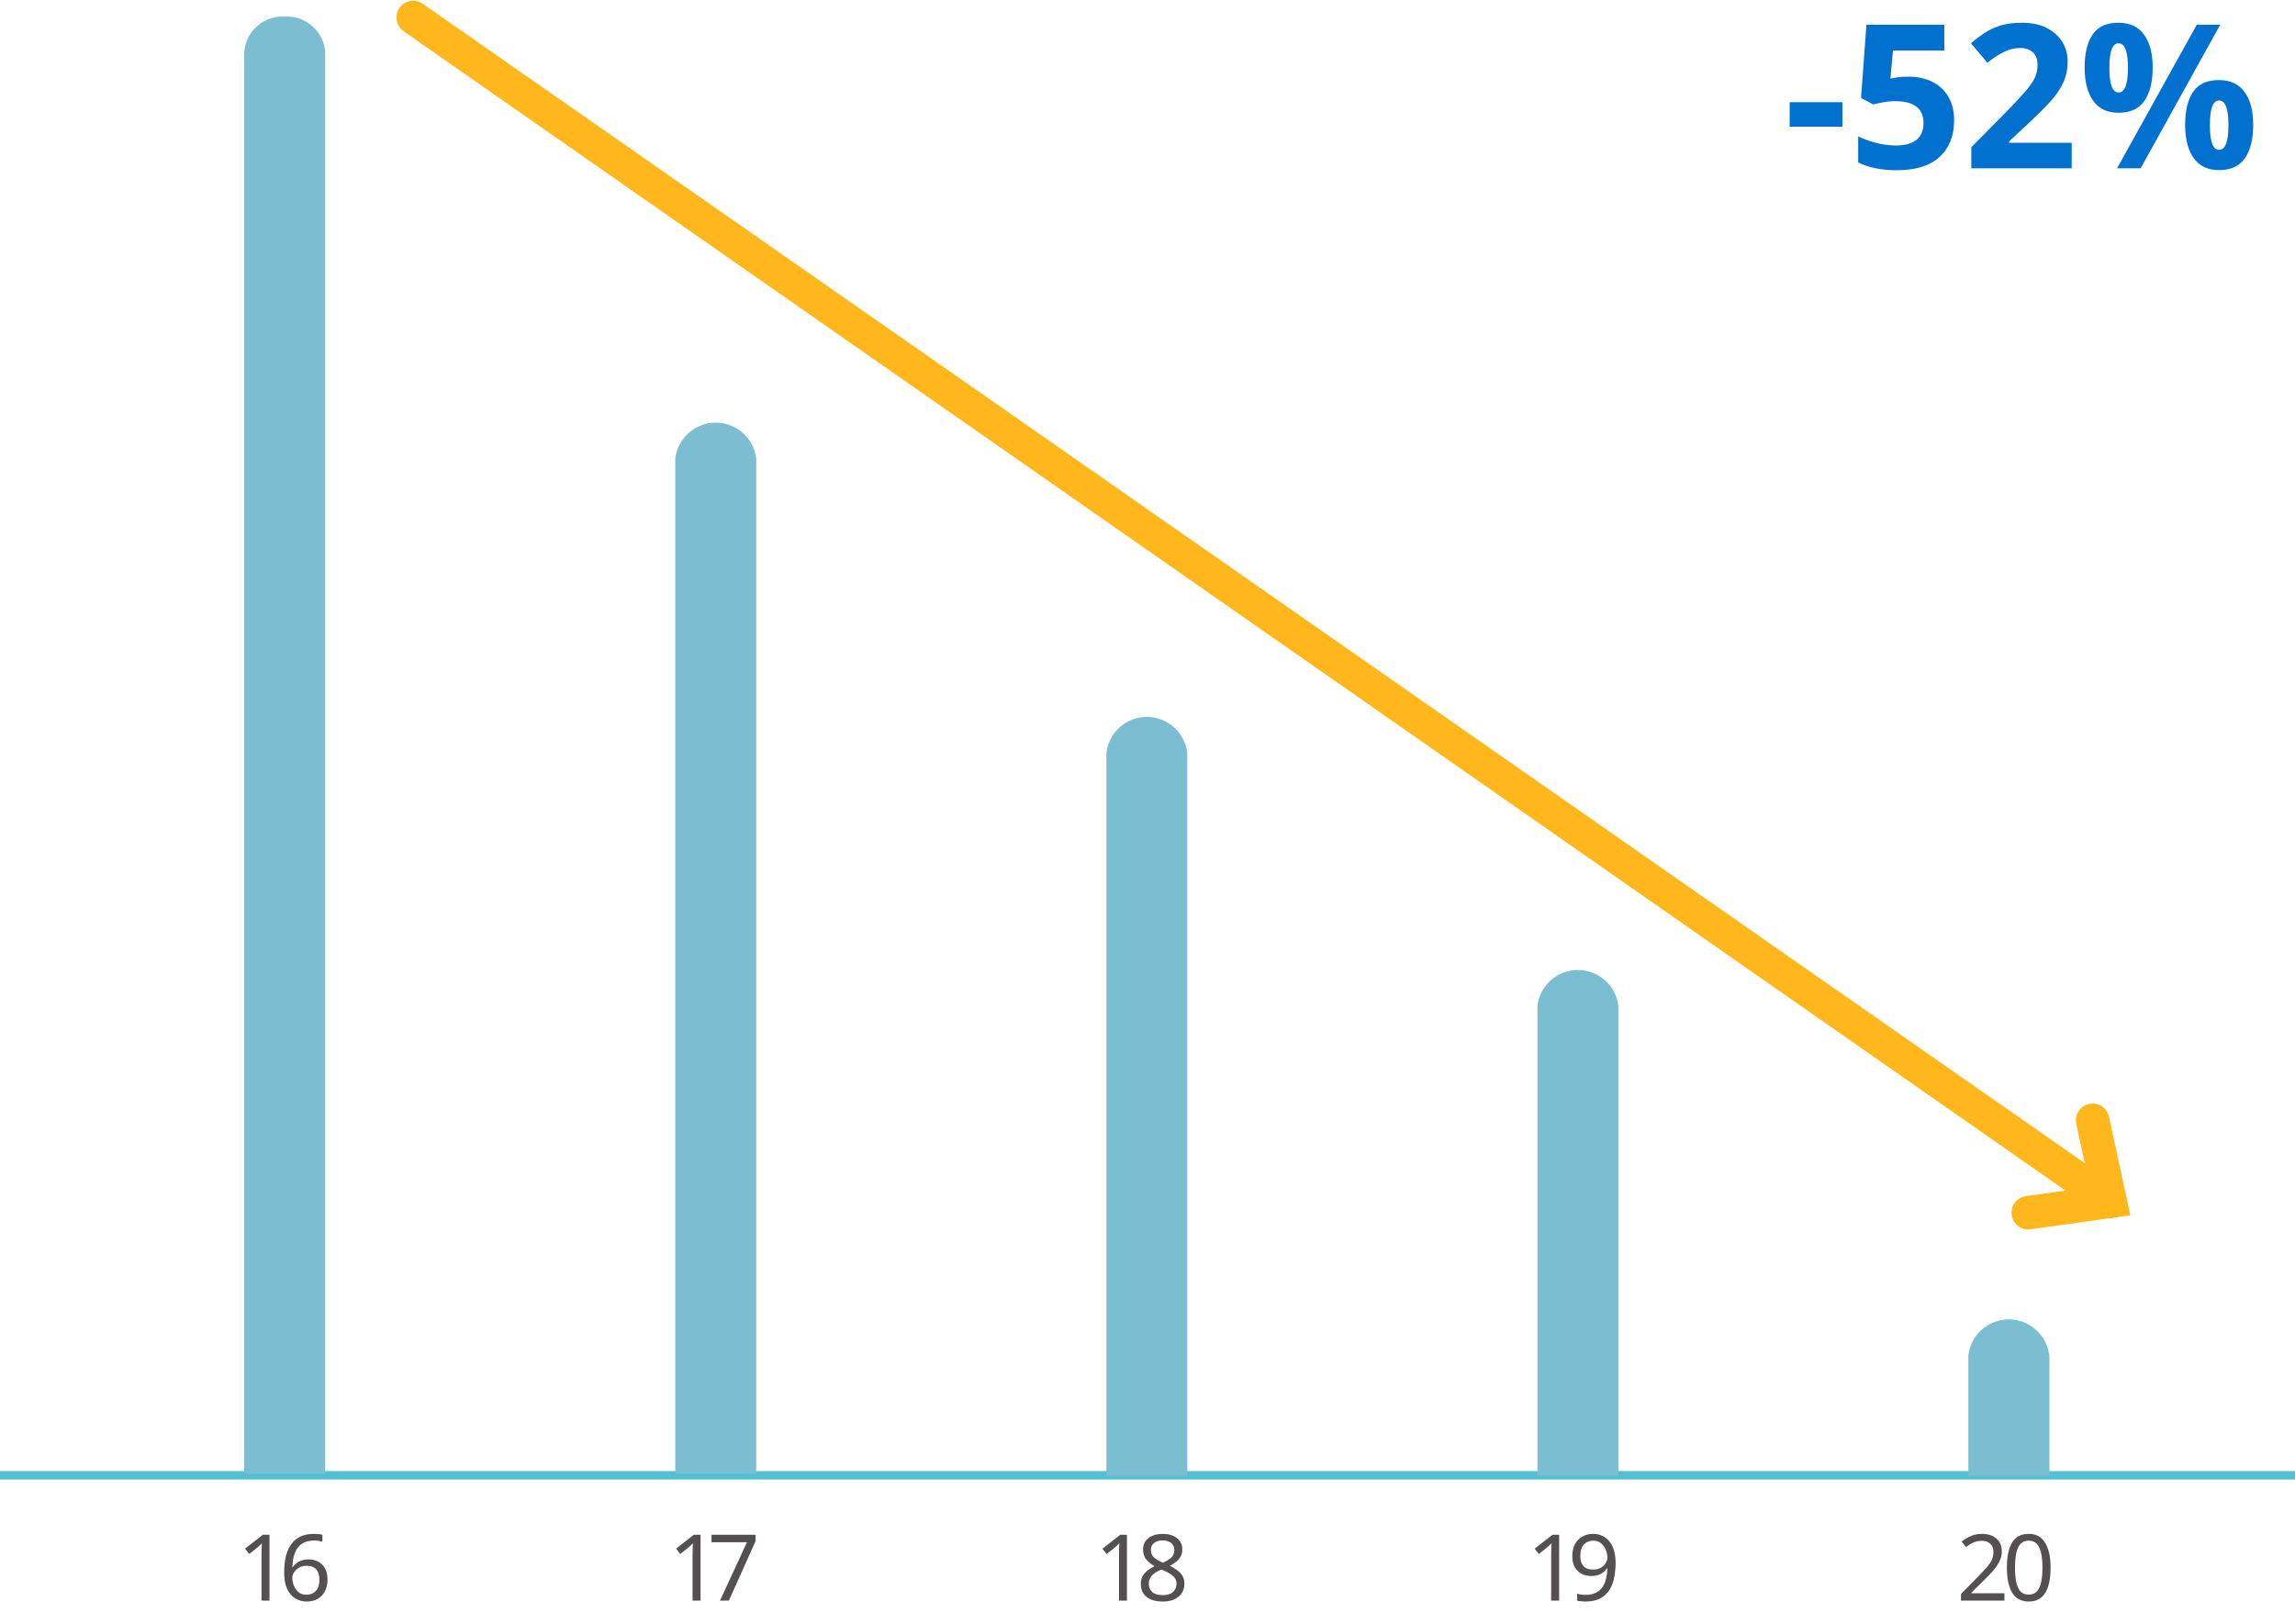
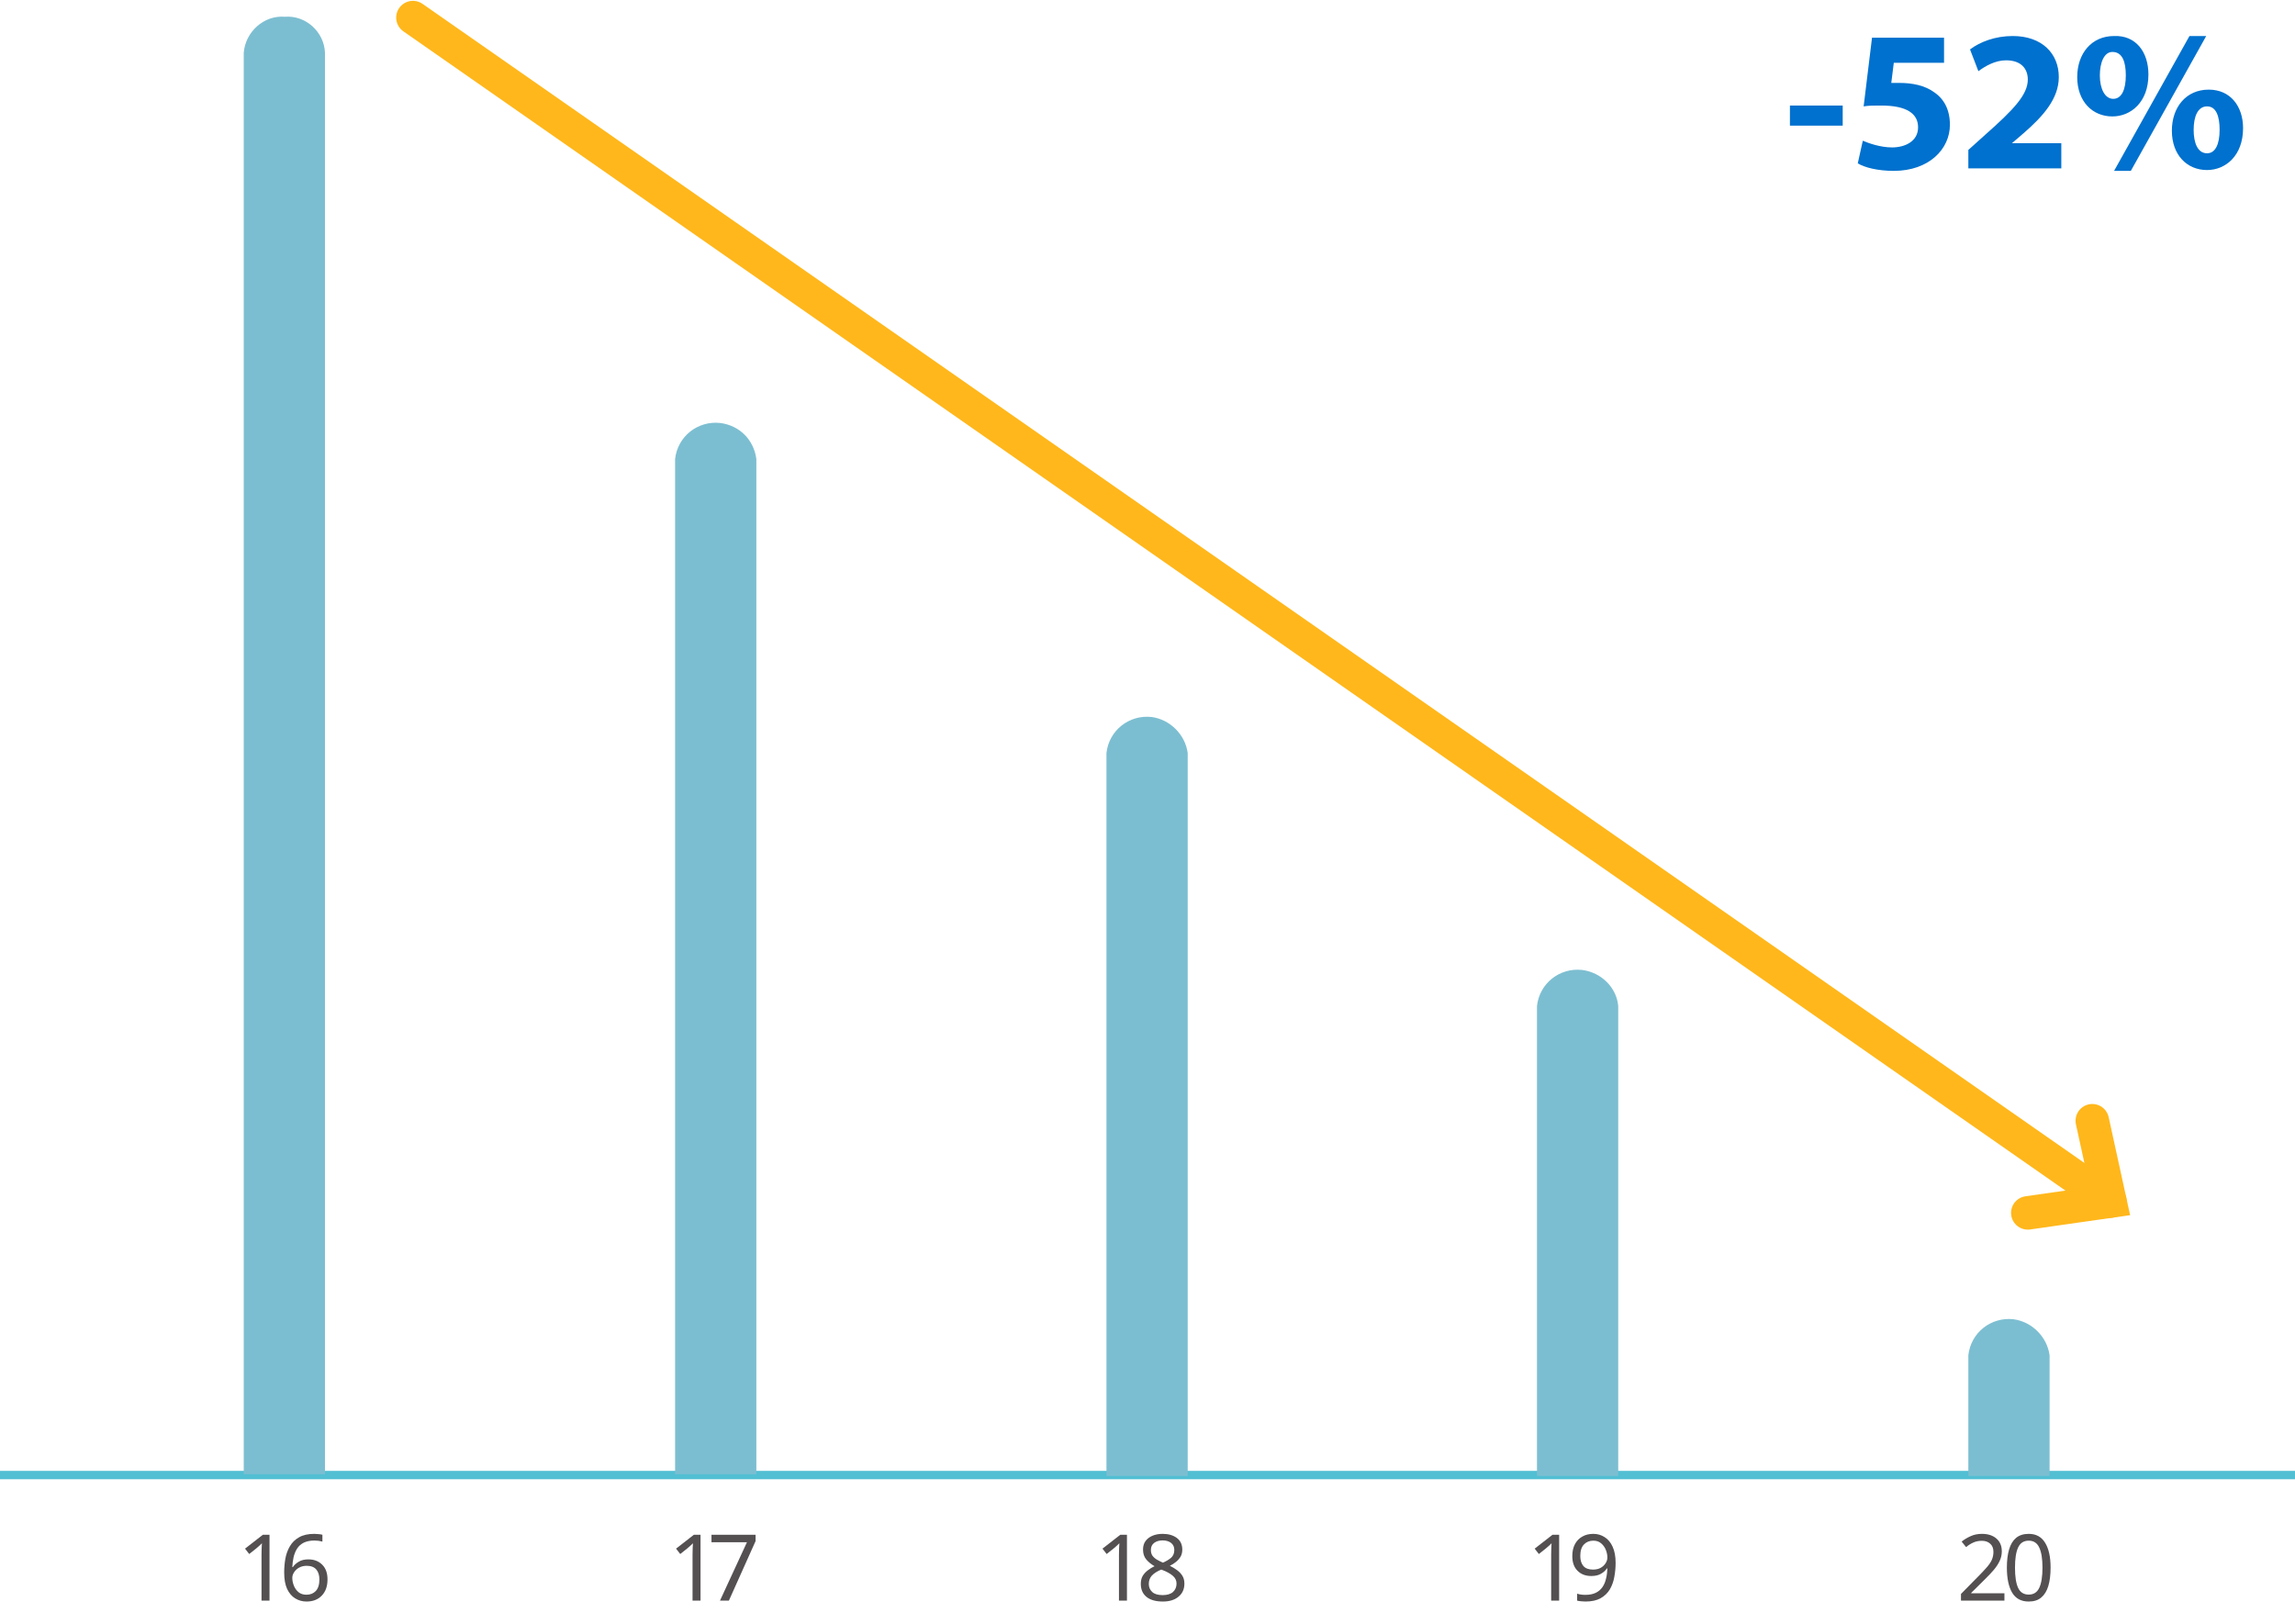
- <svg xmlns="http://www.w3.org/2000/svg" id="Capa_1" data-name="Capa 1" viewBox="0 0 274 193.84">
-   <defs>
-     <style>.cls-1,.cls-2{fill:#7cbed1;}.cls-1{stroke:#52bfd3;}.cls-1,.cls-11{stroke-miterlimit:10;}.cls-3{font-size:24px;fill:#0071ce;font-family:MyriadPro-Bold, Myriad Pro;font-weight:700;}.cls-10,.cls-4,.cls-6,.cls-8{font-size:11px;fill:#545051;font-family:MyriadPro-Regular, Myriad Pro;}.cls-5{letter-spacing:-0.05em;}.cls-6{letter-spacing:-0.08em;}.cls-7{letter-spacing:0em;}.cls-8{letter-spacing:-0.06em;}.cls-9{letter-spacing:-0.07em;}.cls-10{letter-spacing:-0.02em;}.cls-11{fill:none;stroke:#ffb71b;stroke-linecap:round;stroke-width:4px;}</style>
-   </defs>
-   <line class="cls-1" y1="176.13" x2="274" y2="176.13" />
-   <path class="cls-2" d="M38.82,11.18V180.86H29.16V11.18A4.58,4.58,0,0,1,34,6.89a4.58,4.58,0,0,1,4.83,4.29" transform="translate(0 -4.91)" />
-   <path class="cls-2" d="M90.29,59.66v121.2H80.62V59.66a4.87,4.87,0,0,1,9.67,0" transform="translate(0 -4.91)" />
-   <path class="cls-2" d="M141.75,94.82v86.29h-9.66V94.82a4.86,4.86,0,0,1,9.66,0" transform="translate(0 -4.91)" />
-   <path class="cls-2" d="M193.22,125v56.09h-9.67V125a4.87,4.87,0,0,1,9.67,0" transform="translate(0 -4.91)" />
-   <path class="cls-2" d="M244.68,166.75v14.36H235V166.75a4.86,4.86,0,0,1,9.66,0" transform="translate(0 -4.91)" />
-   <text class="cls-3" transform="translate(212.95 20.09)">-52% </text>
-   <text class="cls-4" transform="translate(28.27 191.09)">
-     <tspan class="cls-5">1</tspan>
-     <tspan x="5.05" y="0">6</tspan>
-   </text>
-   <text class="cls-6" transform="translate(79.73 191.09)">1<tspan class="cls-7" x="4.73" y="0">7</tspan>
-   </text>
-   <text class="cls-8" transform="translate(130.64 191.09)">1<tspan class="cls-7" x="5.03" y="0">8</tspan>
-   </text>
-   <text class="cls-4" transform="translate(182.24 191.09)">
-     <tspan class="cls-9">1</tspan>
-     <tspan x="4.93" y="0">9</tspan>
-   </text>
-   <text class="cls-10" transform="translate(233.59 191.09)">2<tspan class="cls-7" x="5.48" y="0">0</tspan>
-   </text>
-   <line class="cls-11" x1="49.33" y1="2.09" x2="251.92" y2="143.41" />
-   <polyline class="cls-11" points="249.84 133.75 251.93 143.41 242.15 144.78" />
+ <svg xmlns="http://www.w3.org/2000/svg" version="1.1" id="Capa_1" x="0px" y="0px" viewBox="0 0 274 193.8" style="enable-background:new 0 0 274 193.8;" xml:space="preserve">
+   <style type="text/css">
+ 	.st0{fill:none;stroke:#52BFD3;stroke-miterlimit:10;}
+ 	.st1{fill:#7CBED1;}
+ 	.st2{enable-background:new    ;}
+ 	.st3{fill:#0071CE;}
+ 	.st4{fill:#545051;}
+ 	.st5{font-family:'MyriadPro-Regular';}
+ 	.st6{font-size:11px;}
+ 	.st7{fill:none;stroke:#FFB71B;stroke-width:4;stroke-linecap:round;stroke-miterlimit:10;}
+ </style>
+   <line class="st0" x1="0" y1="176.1" x2="274" y2="176.1" />
+   <path class="st1" d="M38.8,6.3v169.7h-9.7V6.3C29.3,3.8,31.5,1.8,34,2C36.5,1.8,38.7,3.8,38.8,6.3" />
+   <path class="st1" d="M90.3,54.8v121.2h-9.7V54.8c0.3-2.7,2.7-4.6,5.4-4.3C88.3,50.8,90,52.5,90.3,54.8" />
+   <path class="st1" d="M141.8,89.9v86.3h-9.7V89.9c0.3-2.7,2.7-4.6,5.4-4.3C139.7,85.9,141.5,87.7,141.8,89.9" />
+   <path class="st1" d="M193.2,120.1v56.1h-9.7v-56.1c0.3-2.7,2.7-4.6,5.4-4.3C191.2,116.1,193,117.9,193.2,120.1" />
+   <path class="st1" d="M244.7,161.8v14.4H235v-14.4c0.3-2.7,2.7-4.6,5.4-4.3C242.6,157.8,244.4,159.6,244.7,161.8" />
+   <g class="st2">
+     <path class="st3" d="M220,12.6V15h-6.3v-2.4H220z" />
+     <path class="st3" d="M232.1,7.5h-6l-0.3,2.4c0.3,0,0.6,0,1,0c1.5,0,3,0.3,4.1,1.1c1.2,0.8,1.9,2.1,1.9,3.9c0,2.9-2.5,5.5-6.7,5.5   c-1.9,0-3.5-0.4-4.3-0.9l0.6-2.7c0.7,0.3,2.1,0.8,3.5,0.8c1.5,0,3.1-0.7,3.1-2.4c0-1.6-1.3-2.6-4.4-2.6c-0.9,0-1.5,0-2.1,0.1l1-8.2   h8.6V7.5z" />
+     <path class="st3" d="M235,20.1v-2.2l2-1.8c3.4-3,5.1-4.8,5.1-6.6c0-1.3-0.8-2.3-2.6-2.3c-1.3,0-2.5,0.7-3.3,1.3l-1-2.6   c1.2-0.9,3-1.6,5.1-1.6c3.5,0,5.5,2.1,5.5,4.9c0,2.6-1.9,4.7-4.2,6.7l-1.4,1.2v0h5.9v3H235z" />
+     <path class="st3" d="M256.5,8.9c0,3.3-2.1,5-4.3,5c-2.4,0-4.2-1.8-4.2-4.7c0-2.8,1.7-4.9,4.4-4.9C255,4.2,256.5,6.2,256.5,8.9z    M250.7,9c0,1.6,0.6,2.8,1.6,2.8c1,0,1.5-1.1,1.5-2.8c0-1.6-0.4-2.8-1.6-2.8C251.2,6.2,250.7,7.5,250.7,9z M252.4,20.4l9-16.1h2   l-9,16.1H252.4z M267.8,15.3c0,3.3-2.1,5-4.3,5c-2.4,0-4.2-1.8-4.2-4.7c0-2.8,1.7-4.9,4.4-4.9C266.3,10.7,267.8,12.7,267.8,15.3z    M261.9,15.5c0,1.6,0.5,2.8,1.6,2.8c1,0,1.5-1.1,1.5-2.8c0-1.6-0.4-2.8-1.5-2.8C262.4,12.7,261.9,13.9,261.9,15.5z" />
+   </g>
+   <text transform="matrix(1 0 0 1 28.27 191.09)" class="st4 st5 st6">1</text>
+   <text transform="matrix(1 0 0 1 33.32 191.09)" class="st4 st5 st6">6</text>
+   <text transform="matrix(1 0 0 1 79.73 191.09)" class="st4 st5 st6">1</text>
+   <text transform="matrix(1 0 0 1 84.46 191.09)" class="st4 st5 st6">7</text>
+   <text transform="matrix(1 0 0 1 130.64 191.09)" class="st4 st5 st6">1</text>
+   <text transform="matrix(1 0 0 1 135.67 191.09)" class="st4 st5 st6">8</text>
+   <text transform="matrix(1 0 0 1 182.24 191.09)" class="st4 st5 st6">1</text>
+   <text transform="matrix(1 0 0 1 187.17 191.09)" class="st4 st5 st6">9</text>
+   <text transform="matrix(1 0 0 1 233.59 191.09)" class="st4 st5 st6">2</text>
+   <text transform="matrix(1 0 0 1 239.07 191.09)" class="st4 st5 st6">0</text>
+   <line class="st7" x1="49.3" y1="2.1" x2="251.9" y2="143.4" />
+   <polyline class="st7" points="249.8,133.8 251.9,143.4 242.1,144.8 " />
</svg>
